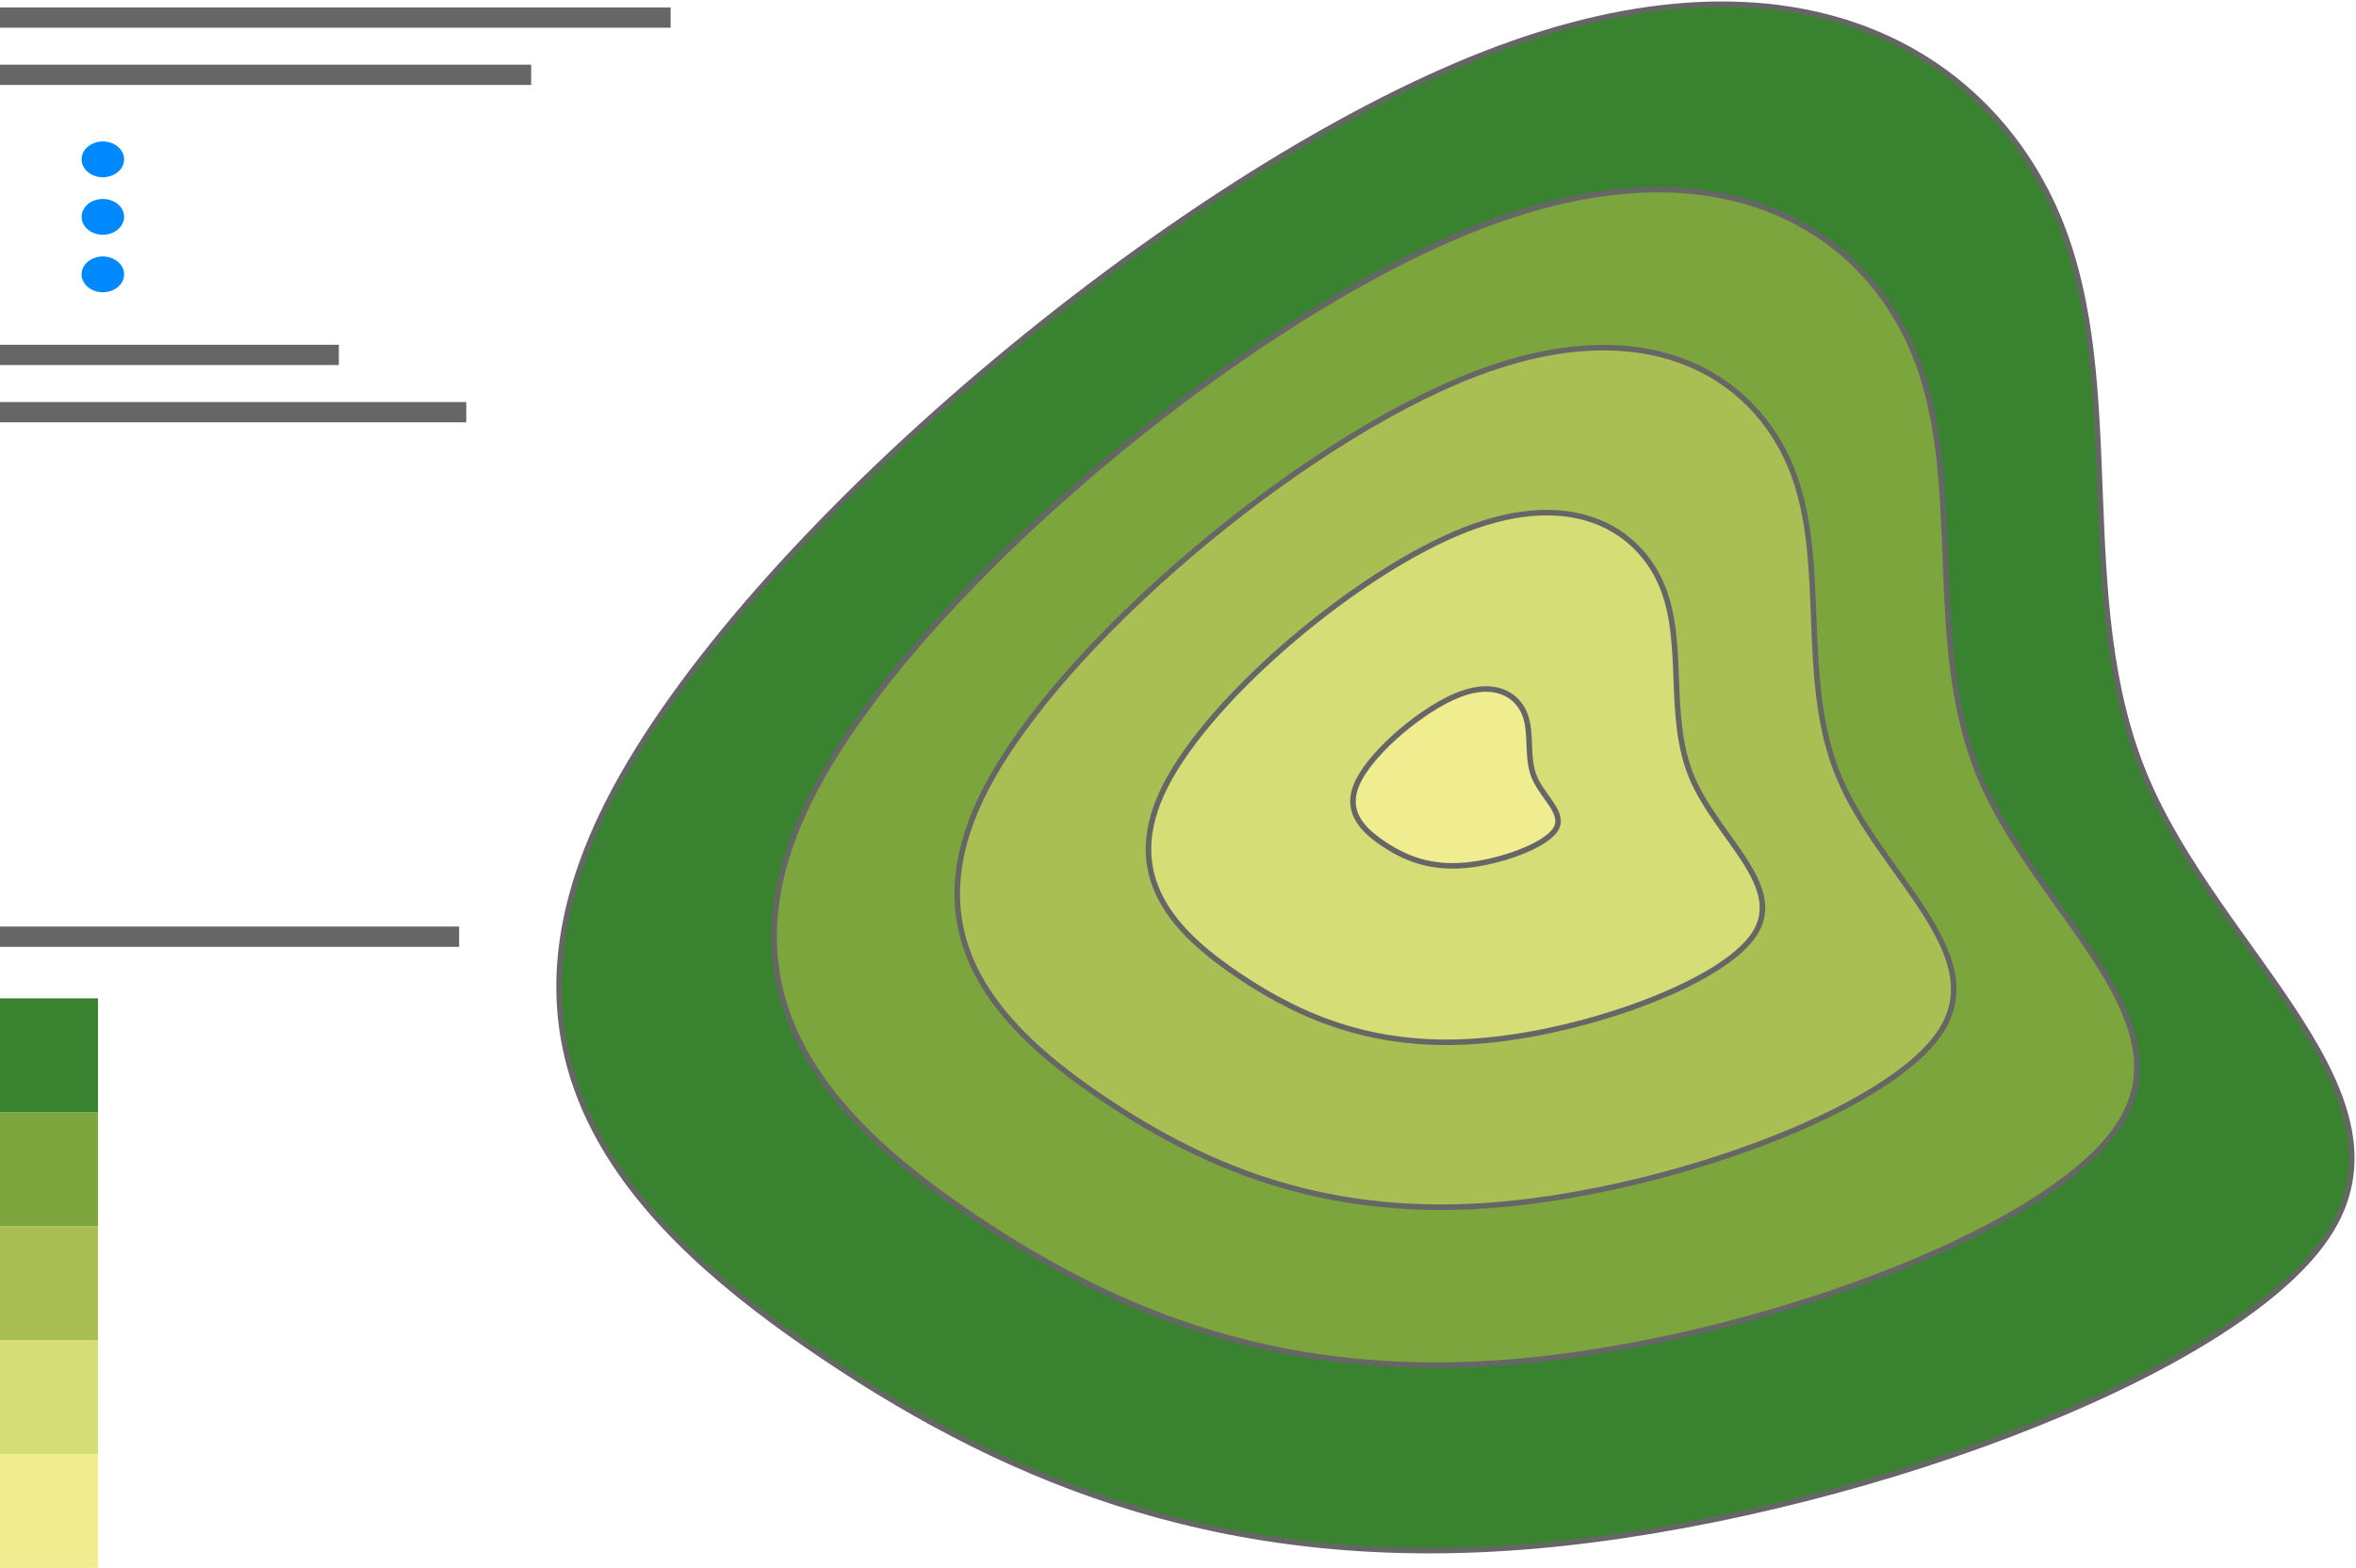
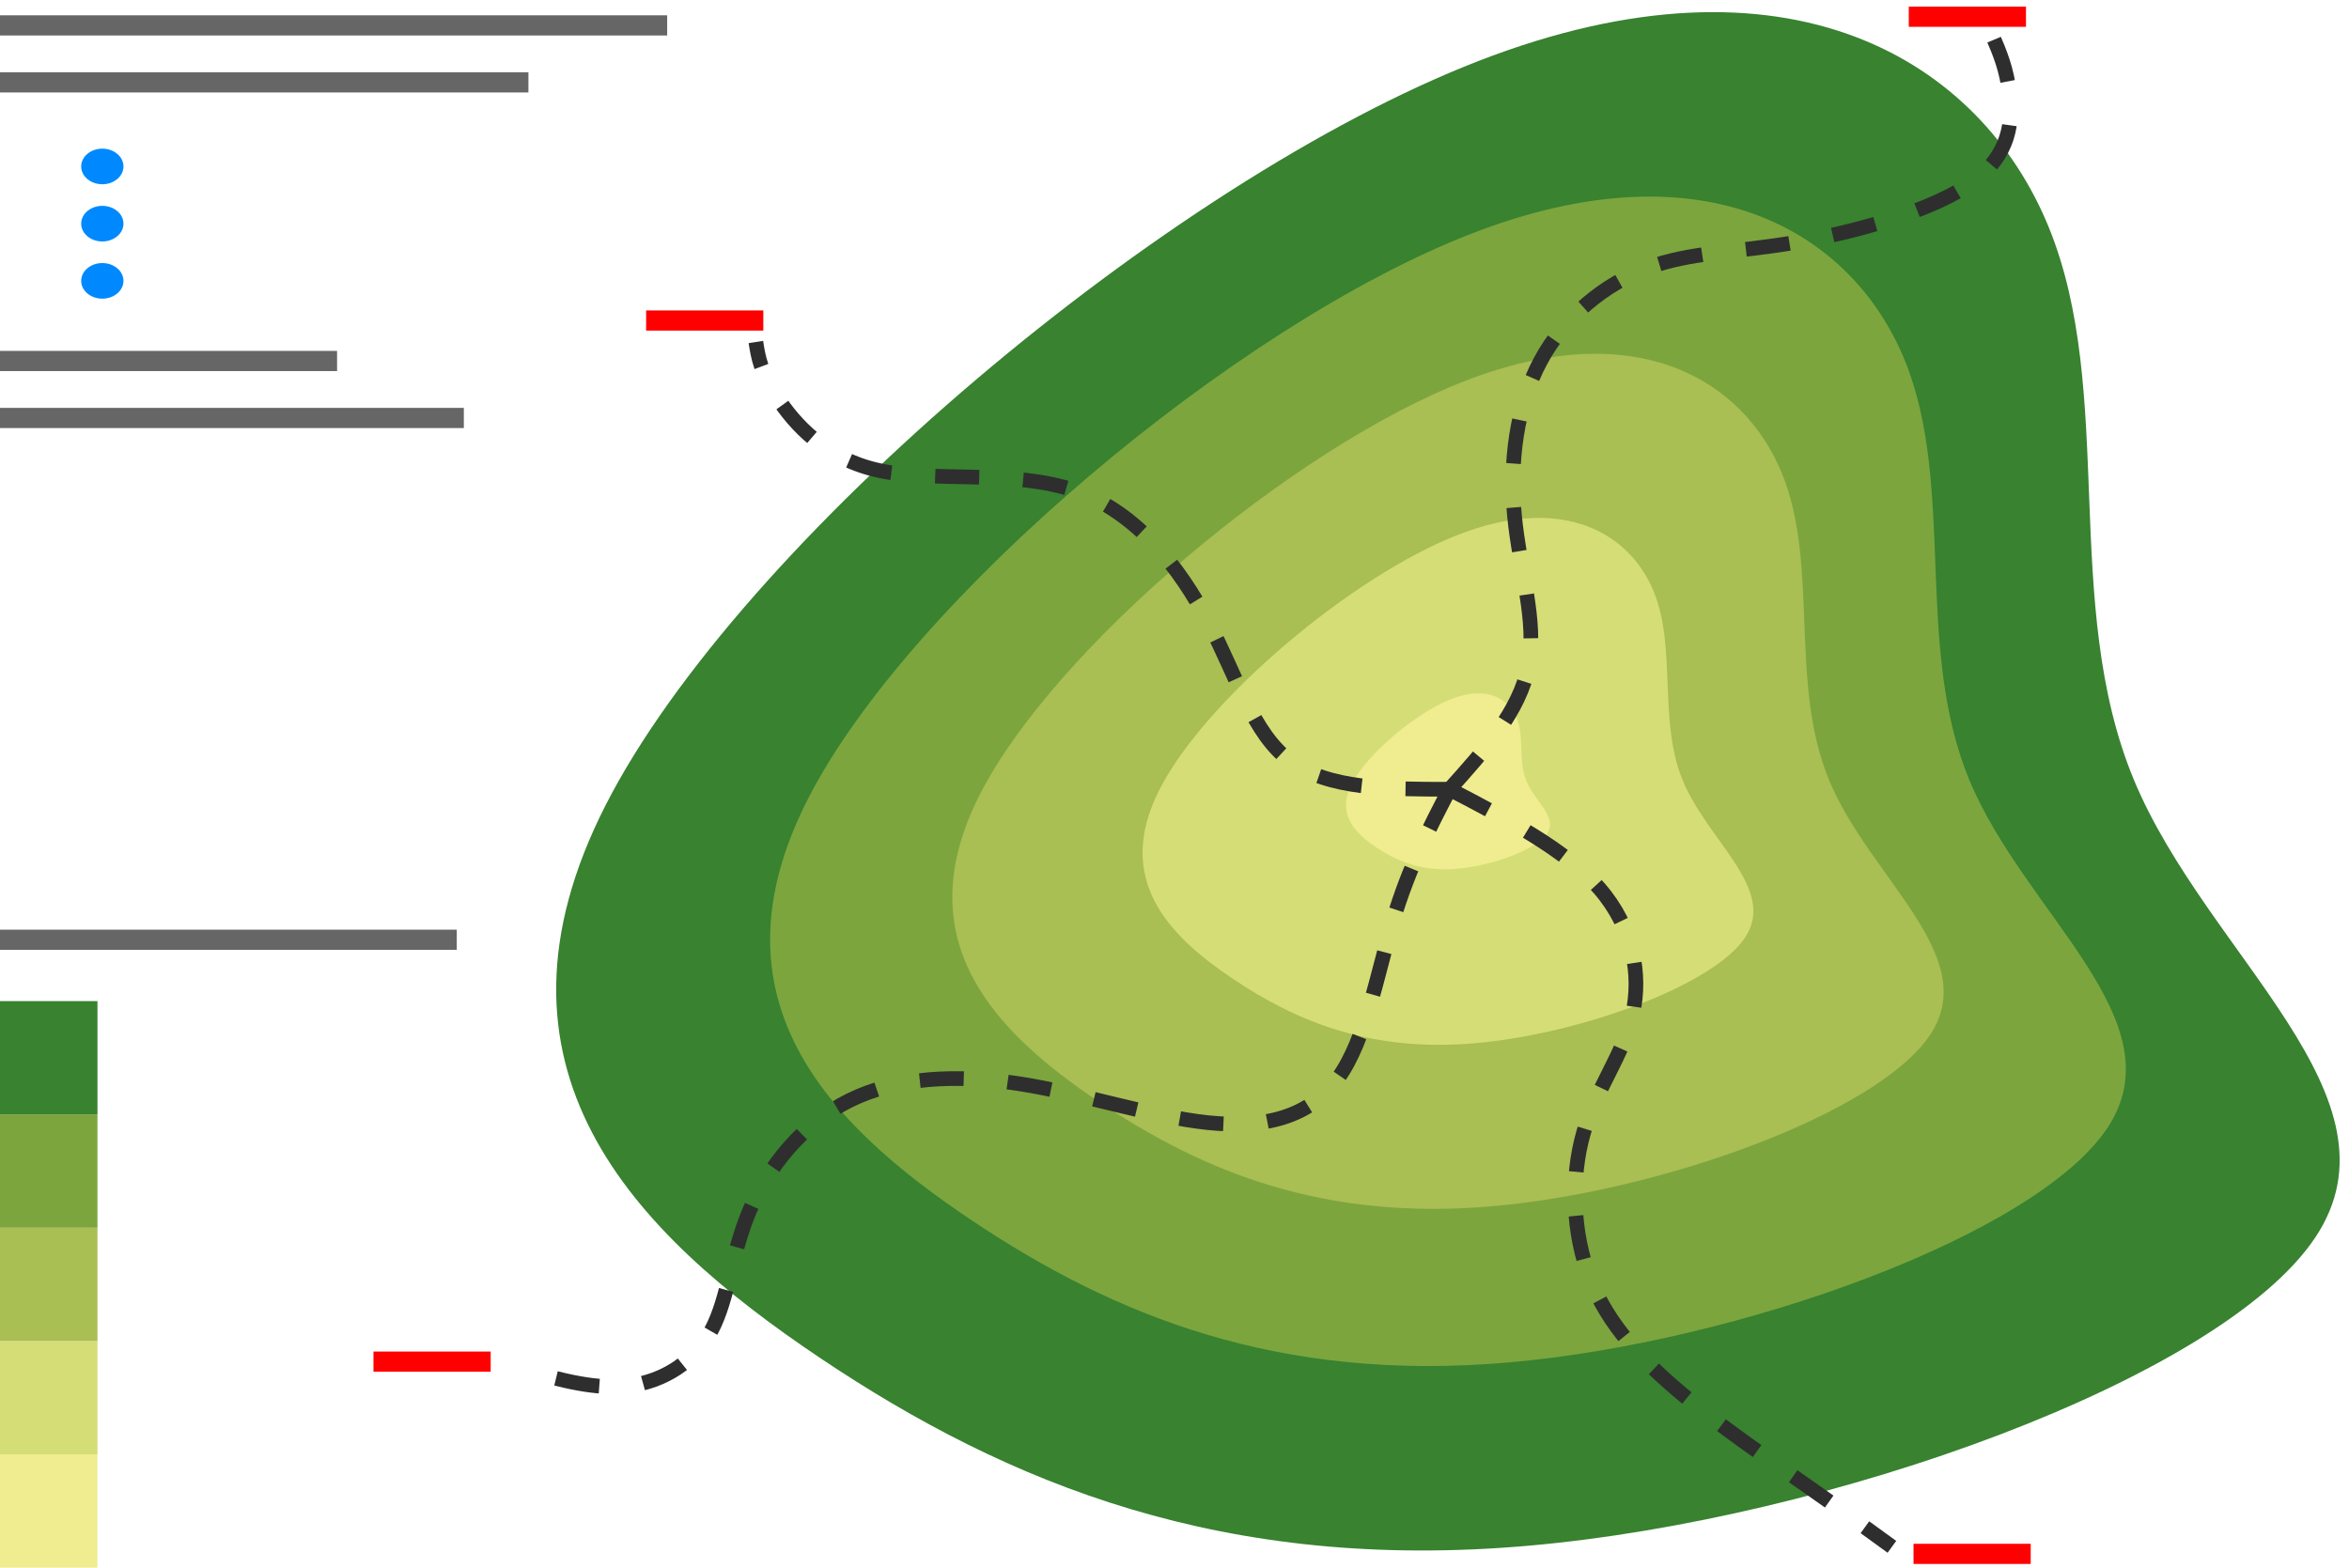
- <svg xmlns="http://www.w3.org/2000/svg" width="127.817mm" height="85.065mm" viewBox="0 0 127.817 85.065" version="1.1" id="svg5">
+ <svg xmlns="http://www.w3.org/2000/svg" width="128.098mm" height="85.498mm" viewBox="0 0 128.098 85.498" version="1.1" id="svg5">
  <defs id="defs2">
    </defs>
-   <g id="layer1" transform="translate(177.6229,-26.97742)">
-     <path style="fill:#388230;fill-opacity:1;stroke:#666666;stroke-width:0.3;stroke-linecap:butt;stroke-linejoin:miter;stroke-miterlimit:4;stroke-dasharray:none;stroke-opacity:1" d="m -144.587,70.439 c 7.316,-14.326 30.691,-34.013 47.606,-40.574 16.915,-6.561 27.367,8.93e-4 31.071,9.044 3.704,9.043 0.664,20.567 4.656,30.17 3.992,9.604 15.015,17.286 9.883,24.968 -5.132,7.682 -26.416,15.364 -42.949,16.805 -16.533,1.441 -28.316,-3.36 -38.578,-10.242 -10.263,-6.882 -19.004,-15.845 -11.689,-30.171 z" id="path1273" />
-     <path style="fill:#7ca53e;fill-opacity:1;stroke:#666666;stroke-width:0.3;stroke-linecap:butt;stroke-linejoin:miter;stroke-miterlimit:4;stroke-dasharray:none;stroke-opacity:1" d="m -133.572,70.132 c 5.561,-10.89 23.331,-25.856 36.189,-30.844 12.858,-4.988 20.804,6.79e-4 23.62,6.875 2.816,6.874 0.505,15.634 3.54,22.935 3.035,7.3 11.414,13.141 7.513,18.98 -3.901,5.839 -20.081,11.679 -32.649,12.775 -12.568,1.096 -21.525,-2.554 -29.326,-7.786 -7.801,-5.231 -14.447,-12.045 -8.885,-22.935 z" id="path1267" />
-     <path style="fill:#a9be53;fill-opacity:1;stroke:#666666;stroke-width:0.3;stroke-linecap:butt;stroke-linejoin:miter;stroke-miterlimit:4;stroke-dasharray:none;stroke-opacity:1" d="m -124.187,69.871 c 4.066,-7.963 17.059,-18.906 26.461,-22.553 9.402,-3.647 15.212,4.95e-4 17.271,5.027 2.059,5.026 0.369,11.432 2.588,16.77 2.219,5.338 8.346,9.608 5.493,13.878 -2.852,4.27 -14.683,8.54 -23.873,9.341 -9.19,0.801 -15.739,-1.868 -21.443,-5.693 -5.704,-3.825 -10.563,-8.807 -6.497,-16.77 z" id="path1261" />
+   <g id="layer1" transform="translate(177.6229,-26.54475)">
    <path style="fill:none;stroke:#666666;stroke-width:1.101;stroke-linecap:butt;stroke-linejoin:miter;stroke-miterlimit:4;stroke-dasharray:none;stroke-opacity:1" d="m -177.623,27.93 h 36.383" id="path9327" />
    <path style="fill:none;stroke:#666666;stroke-width:1.101;stroke-linecap:butt;stroke-linejoin:miter;stroke-miterlimit:4;stroke-dasharray:none;stroke-opacity:1" d="m -177.623,77.799 h 24.909" id="path855" />
    <rect style="fill:#efed8f;fill-opacity:1;stroke:none;stroke-width:0.092;stroke-linecap:square;stroke-miterlimit:4;stroke-dasharray:none" id="rect8276" width="5.315" height="6.18" x="-177.623" y="105.863" />
    <rect style="fill:#d5dd77;fill-opacity:1;stroke:none;stroke-width:0.092;stroke-linecap:square;stroke-miterlimit:4;stroke-dasharray:none" id="rect9884" width="5.315" height="6.18" x="-177.623" y="99.683" />
    <rect style="fill:#a9be53;fill-opacity:1;stroke:none;stroke-width:0.092;stroke-linecap:square;stroke-miterlimit:4;stroke-dasharray:none" id="rect9886" width="5.315" height="6.18" x="-177.623" y="93.504" />
    <rect style="fill:#7ca53e;fill-opacity:1;stroke:none;stroke-width:0.092;stroke-linecap:square;stroke-miterlimit:4;stroke-dasharray:none" id="rect9888" width="5.315" height="6.18" x="-177.623" y="87.324" />
    <rect style="fill:#388230;fill-opacity:1;stroke:none;stroke-width:0.092;stroke-linecap:square;stroke-miterlimit:4;stroke-dasharray:none" id="rect9890" width="5.315" height="6.18" x="-177.623" y="81.145" />
    <path style="fill:none;stroke:#666666;stroke-width:1.101;stroke-linecap:butt;stroke-linejoin:miter;stroke-miterlimit:4;stroke-dasharray:none;stroke-opacity:1" d="m -177.623,31.037 h 28.817" id="path29774" />
    <path style="fill:none;stroke:#666666;stroke-width:1.101;stroke-linecap:butt;stroke-linejoin:miter;stroke-miterlimit:4;stroke-dasharray:none;stroke-opacity:1" d="m -177.623,46.233 h 18.382" id="path29776" />
+     <path style="fill:none;stroke:#ff0000;stroke-width:1.1;stroke-linecap:butt;stroke-linejoin:miter;stroke-miterlimit:4;stroke-dasharray:none;stroke-opacity:1" d="m -142.388,44.025 h 6.391" id="path29776-4" />
+     <path style="fill:none;stroke:#ff0000;stroke-width:1.1;stroke-linecap:butt;stroke-linejoin:miter;stroke-miterlimit:4;stroke-dasharray:none;stroke-opacity:1" d="m -157.256,100.807 h 6.391" id="path29776-4-6" />
+     <path style="fill:none;stroke:#ff0000;stroke-width:1.1;stroke-linecap:butt;stroke-linejoin:miter;stroke-miterlimit:4;stroke-dasharray:none;stroke-opacity:1" d="m -73.273,111.292 h 6.391" id="path29776-4-3" />
+     <path style="fill:none;stroke:#ff0000;stroke-width:1.1;stroke-linecap:butt;stroke-linejoin:miter;stroke-miterlimit:4;stroke-dasharray:none;stroke-opacity:1" d="m -73.531,27.458 h 6.391" id="path29776-4-38" />
    <path style="fill:none;stroke:#666666;stroke-width:1.101;stroke-linecap:butt;stroke-linejoin:miter;stroke-miterlimit:4;stroke-dasharray:none;stroke-opacity:1" d="m -177.623,49.341 h 25.295" id="path29778" />
-     <path style="fill:#d5dd77;fill-opacity:1;stroke:#666666;stroke-width:0.3;stroke-linecap:butt;stroke-linejoin:miter;stroke-miterlimit:4;stroke-dasharray:none;stroke-opacity:1" d="m -114.389,69.598 c 2.506,-4.907 10.512,-11.65 16.305,-13.897 5.794,-2.247 9.373,3.07e-4 10.642,3.098 1.269,3.097 0.227,7.044 1.595,10.334 1.367,3.289 5.143,5.921 3.385,8.552 -1.758,2.631 -9.048,5.262 -14.711,5.756 -5.663,0.494 -9.698,-1.151 -13.213,-3.508 -3.515,-2.357 -6.509,-5.427 -4.003,-10.334 z" id="path1255" />
-     <path style="fill:#efed8f;fill-opacity:1;stroke:#666666;stroke-width:0.3;stroke-linecap:butt;stroke-linejoin:miter;stroke-miterlimit:4;stroke-dasharray:none;stroke-opacity:1" d="m -103.912,69.306 c 0.837,-1.639 3.511,-3.891 5.446,-4.642 1.935,-0.751 3.131,1.01e-4 3.554,1.035 0.424,1.034 0.076,2.353 0.533,3.451 0.457,1.099 1.718,1.977 1.131,2.856 -0.587,0.879 -3.022,1.758 -4.913,1.922 -1.891,0.165 -3.239,-0.384 -4.413,-1.172 -1.174,-0.787 -2.174,-1.813 -1.337,-3.451 z" id="path1153" />
+     <g id="g3576" style="stroke:#666666;stroke-width:0;stroke-miterlimit:4;stroke-dasharray:none;stroke-opacity:1">
+       <path style="fill:#388230;fill-opacity:1;stroke:#666666;stroke-width:0;stroke-linecap:butt;stroke-linejoin:miter;stroke-miterlimit:4;stroke-dasharray:none;stroke-opacity:1" d="m -144.587,70.439 c 7.316,-14.326 30.691,-34.013 47.606,-40.574 16.915,-6.561 27.367,8.93e-4 31.071,9.044 3.704,9.043 0.664,20.567 4.656,30.17 3.992,9.604 15.015,17.286 9.883,24.968 -5.132,7.682 -26.416,15.364 -42.949,16.805 -16.533,1.441 -28.316,-3.36 -38.578,-10.242 -10.263,-6.882 -19.004,-15.845 -11.689,-30.171 z" id="path1273" />
+       <path style="fill:#7ca53e;fill-opacity:1;stroke:#666666;stroke-width:0;stroke-linecap:butt;stroke-linejoin:miter;stroke-miterlimit:4;stroke-dasharray:none;stroke-opacity:1" d="m -133.572,70.132 c 5.561,-10.89 23.331,-25.856 36.189,-30.844 12.858,-4.988 20.804,6.79e-4 23.62,6.875 2.816,6.874 0.505,15.634 3.54,22.935 3.035,7.3 11.414,13.141 7.513,18.98 -3.901,5.839 -20.081,11.679 -32.649,12.775 -12.568,1.096 -21.525,-2.554 -29.326,-7.786 -7.801,-5.231 -14.447,-12.045 -8.885,-22.935 z" id="path1267" />
+       <path style="fill:#a9be53;fill-opacity:1;stroke:#666666;stroke-width:0;stroke-linecap:butt;stroke-linejoin:miter;stroke-miterlimit:4;stroke-dasharray:none;stroke-opacity:1" d="m -124.187,69.871 c 4.066,-7.963 17.059,-18.906 26.461,-22.553 9.402,-3.647 15.212,4.95e-4 17.271,5.027 2.059,5.026 0.369,11.432 2.588,16.77 2.219,5.338 8.346,9.608 5.493,13.878 -2.852,4.27 -14.683,8.54 -23.873,9.341 -9.19,0.801 -15.739,-1.868 -21.443,-5.693 -5.704,-3.825 -10.563,-8.807 -6.497,-16.77 z" id="path1261" />
+       <path style="fill:#d5dd77;fill-opacity:1;stroke:#666666;stroke-width:0;stroke-linecap:butt;stroke-linejoin:miter;stroke-miterlimit:4;stroke-dasharray:none;stroke-opacity:1" d="m -114.389,69.598 c 2.506,-4.907 10.512,-11.65 16.305,-13.897 5.794,-2.247 9.373,3.07e-4 10.642,3.098 1.269,3.097 0.227,7.044 1.595,10.334 1.367,3.289 5.143,5.921 3.385,8.552 -1.758,2.631 -9.048,5.262 -14.711,5.756 -5.663,0.494 -9.698,-1.151 -13.213,-3.508 -3.515,-2.357 -6.509,-5.427 -4.003,-10.334 z" id="path1255" />
+       <path style="fill:#efed8f;fill-opacity:1;stroke:#666666;stroke-width:0;stroke-linecap:butt;stroke-linejoin:miter;stroke-miterlimit:4;stroke-dasharray:none;stroke-opacity:1" d="m -103.912,69.306 c 0.837,-1.639 3.511,-3.891 5.446,-4.642 1.935,-0.751 3.131,1.01e-4 3.554,1.035 0.424,1.034 0.076,2.353 0.533,3.451 0.457,1.099 1.718,1.977 1.131,2.856 -0.587,0.879 -3.022,1.758 -4.913,1.922 -1.891,0.165 -3.239,-0.384 -4.413,-1.172 -1.174,-0.787 -2.174,-1.813 -1.337,-3.451 z" id="path1153" />
+     </g>
    <ellipse style="fill:#0089ff;fill-opacity:1;stroke:none;stroke-width:1.835;stroke-linecap:square;stroke-miterlimit:4;stroke-dasharray:none;stroke-opacity:1" id="path16593" cx="-172.043" cy="35.623" rx="1.153" ry="0.971" />
    <ellipse style="fill:#0089ff;fill-opacity:1;stroke:none;stroke-width:1.835;stroke-linecap:square;stroke-miterlimit:4;stroke-dasharray:none;stroke-opacity:1" id="circle16856" cx="-172.043" cy="38.743" rx="1.153" ry="0.971" />
    <ellipse style="fill:#0089ff;fill-opacity:1;stroke:none;stroke-width:1.835;stroke-linecap:square;stroke-miterlimit:4;stroke-dasharray:none;stroke-opacity:1" id="circle16858" cx="-172.043" cy="41.863" rx="1.153" ry="0.971" />
+     <g id="g5163" style="stroke:#2e2e2e;stroke-opacity:1;stroke-width:0.8;stroke-miterlimit:4;stroke-dasharray:2.4, 2.4;stroke-dashoffset:0">
+       <path style="fill:none;stroke:#2e2e2e;stroke-width:0.8;stroke-linecap:butt;stroke-linejoin:miter;stroke-opacity:1;stroke-miterlimit:4;stroke-dasharray:2.4, 2.4;stroke-dashoffset:0" d="m -98.575,69.59 c -3.304,0 -6.609,0 -8.674,-1.522 -2.065,-1.522 -2.892,-4.565 -4.479,-7.587 -1.587,-3.022 -3.935,-6.022 -7.261,-7.174 -3.326,-1.152 -7.631,-0.457 -10.631,-1.087 -3,-0.63 -4.696,-2.587 -5.609,-3.978 -0.913,-1.391 -1.044,-2.217 -1.174,-3.044" id="path5063" />
+       <path style="fill:none;stroke:#2e2e2e;stroke-width:0.8;stroke-linecap:butt;stroke-linejoin:miter;stroke-opacity:1;stroke-miterlimit:4;stroke-dasharray:2.4, 2.4;stroke-dashoffset:0" d="m -98.575,69.59 c 1.913,-2.131 3.826,-4.261 4.305,-6.718 0.478,-2.457 -0.478,-5.239 -0.761,-8.174 -0.283,-2.935 0.109,-6.022 1.413,-8.457 1.304,-2.435 3.522,-4.218 5.848,-5.087 2.326,-0.87 4.761,-0.826 8.066,-1.391 3.305,-0.565 7.479,-1.739 9.609,-3.261 2.13,-1.522 2.217,-3.391 2.065,-4.783 -0.152,-1.391 -0.543,-2.304 -0.935,-3.218" id="path5067" />
+       <path style="fill:none;stroke:#2e2e2e;stroke-width:0.8;stroke-linecap:butt;stroke-linejoin:miter;stroke-opacity:1;stroke-miterlimit:4;stroke-dasharray:2.4, 2.4;stroke-dashoffset:0" d="m -98.575,69.59 c 3.174,1.652 6.348,3.305 8.175,5.414 1.826,2.109 2.304,4.674 1.804,6.87 -0.5,2.196 -1.978,4.022 -2.674,6.457 -0.696,2.435 -0.609,5.479 0.37,7.979 0.978,2.5 2.848,4.457 5,6.261 2.152,1.804 4.587,3.457 6.542,4.821 1.955,1.364 3.431,2.44 4.906,3.516" id="path5071" />
+       <path style="fill:none;stroke:#2e2e2e;stroke-width:0.8;stroke-linecap:butt;stroke-linejoin:miter;stroke-opacity:1;stroke-miterlimit:4;stroke-dasharray:2.4, 2.4;stroke-dashoffset:0" d="m -98.575,69.59 c -1.107,2.131 -2.215,4.262 -3.076,7.142 -0.861,2.88 -1.476,6.507 -3.013,8.629 -1.537,2.121 -3.997,2.736 -7.087,2.413 -3.09,-0.323 -6.81,-1.583 -10.284,-2.121 -3.474,-0.538 -6.702,-0.354 -9.255,0.907 -2.552,1.261 -4.427,3.597 -5.442,5.98 -1.015,2.383 -1.168,4.812 -2.091,6.549 -0.922,1.737 -2.613,2.782 -4.443,3.028 -1.829,0.246 -3.797,-0.307 -5.765,-0.861" id="path5075" />
+     </g>
  </g>
</svg>
